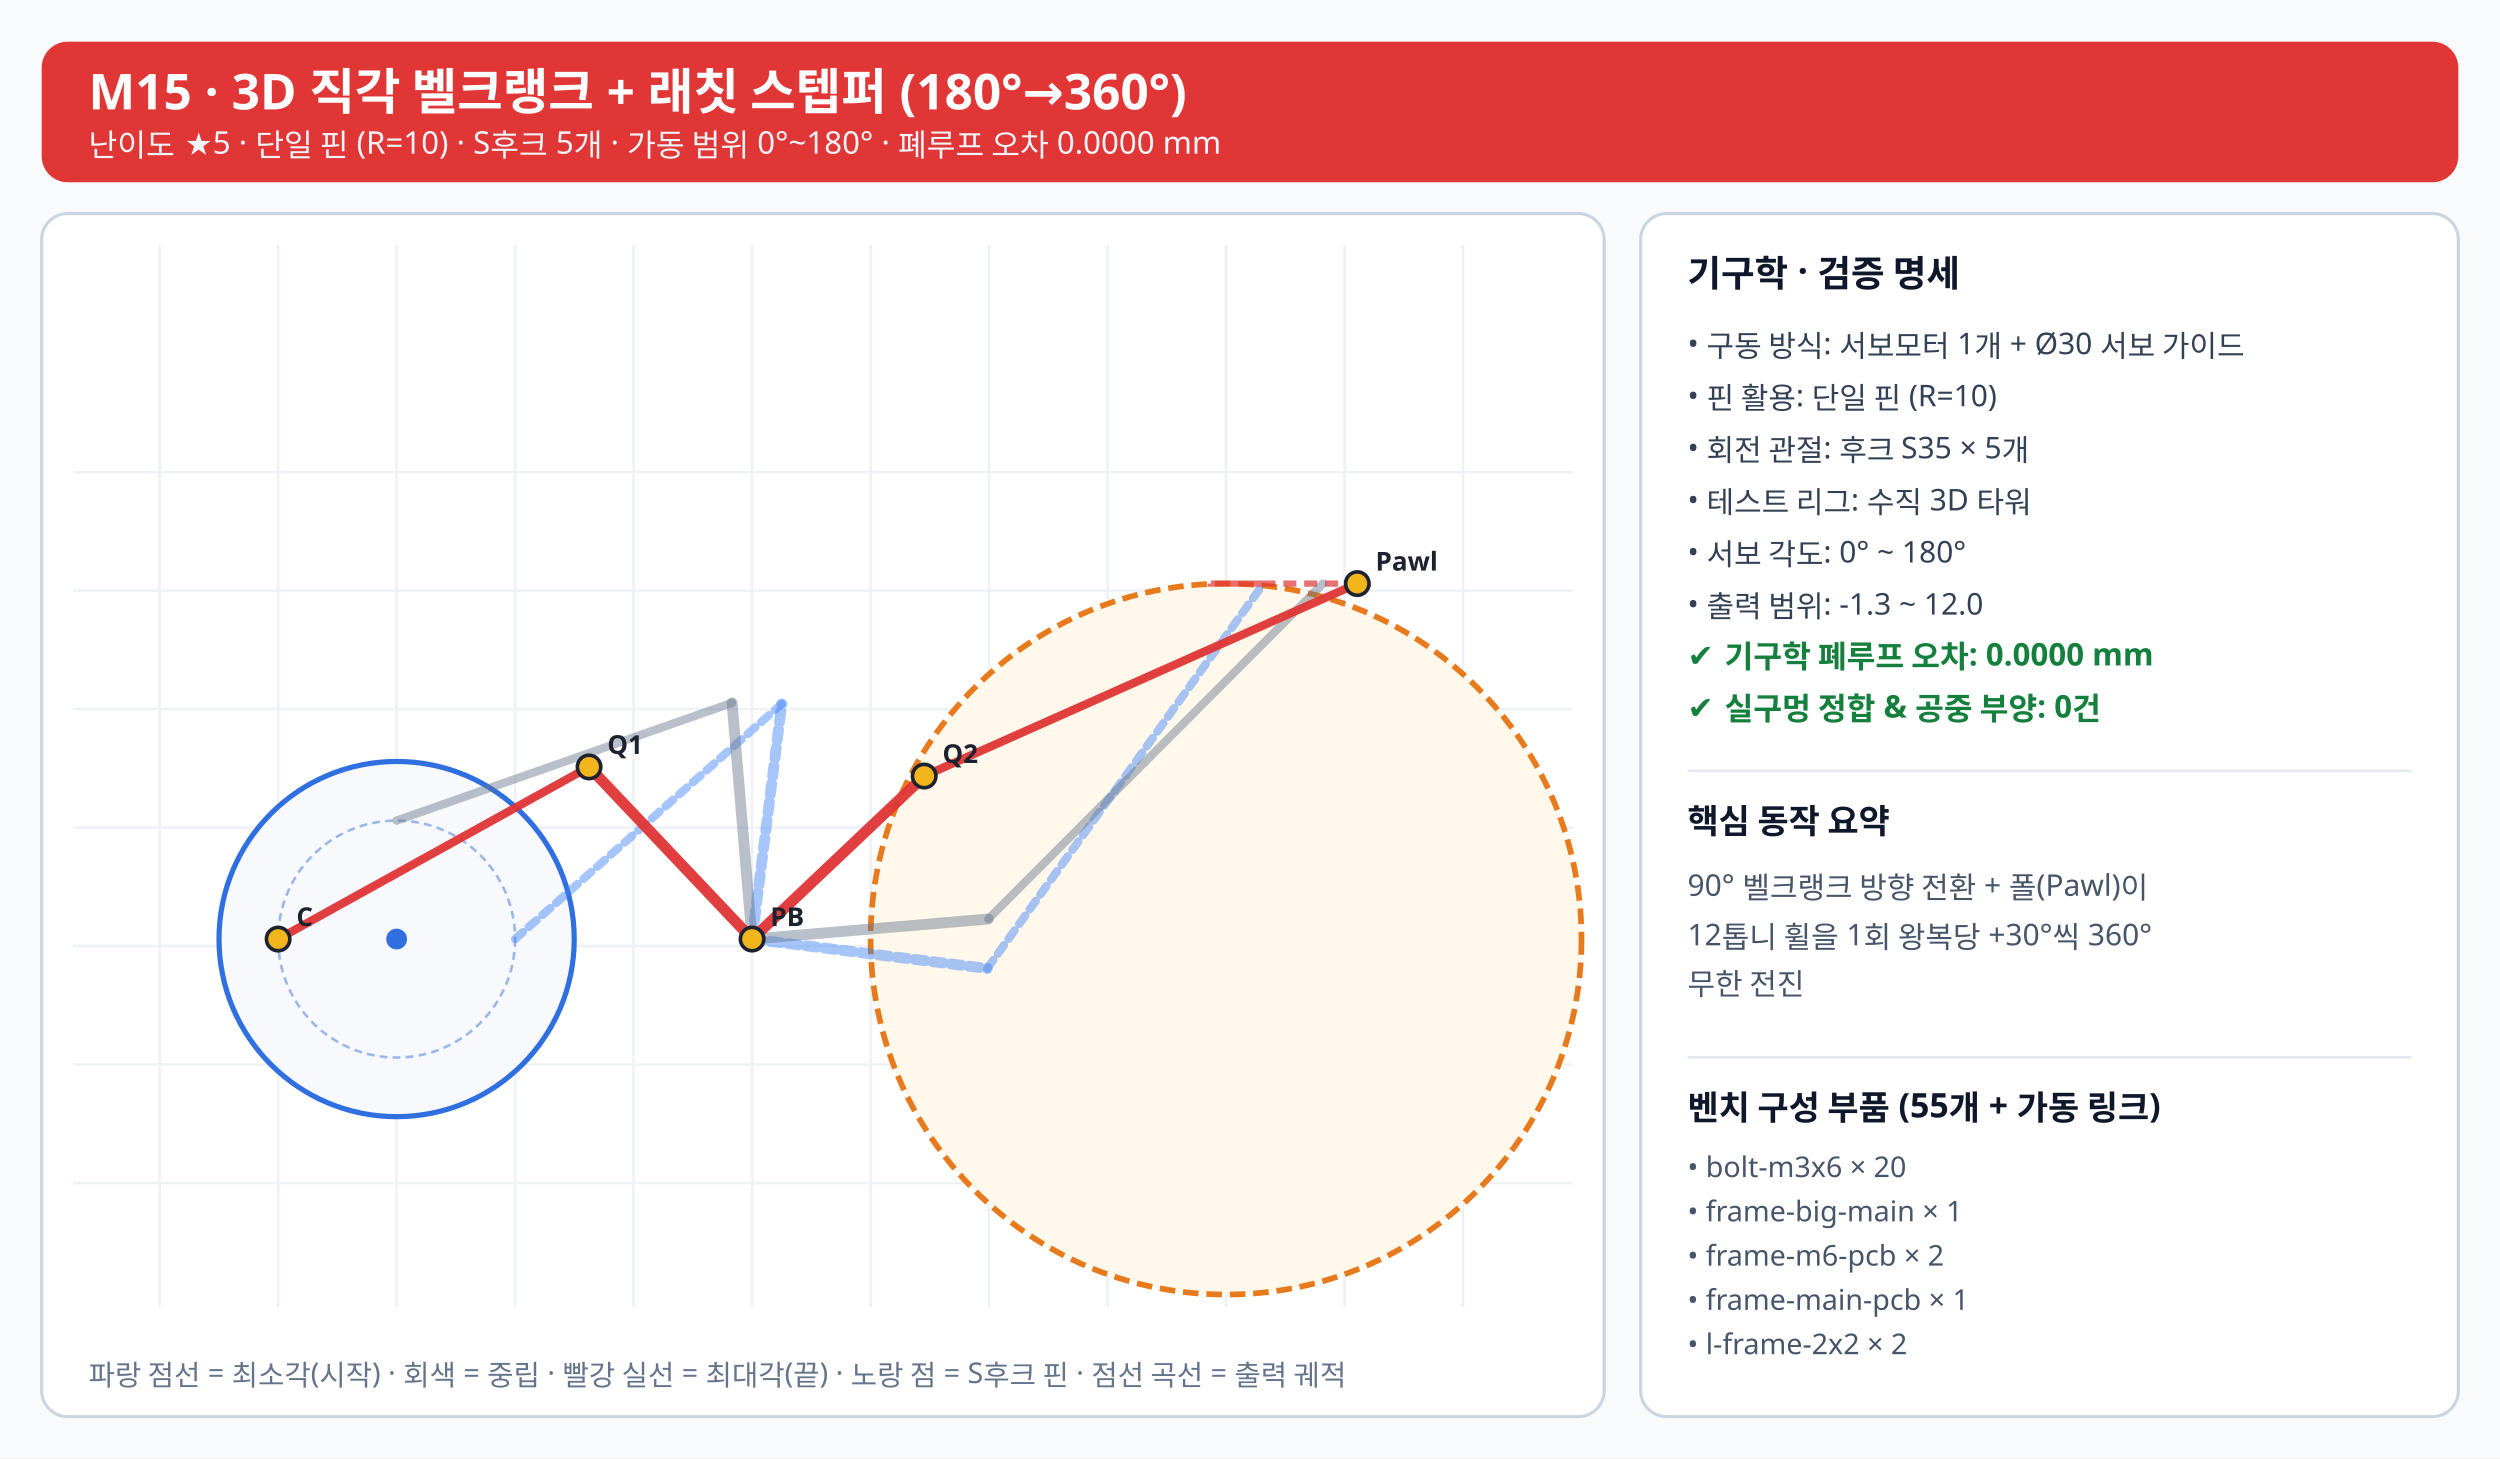
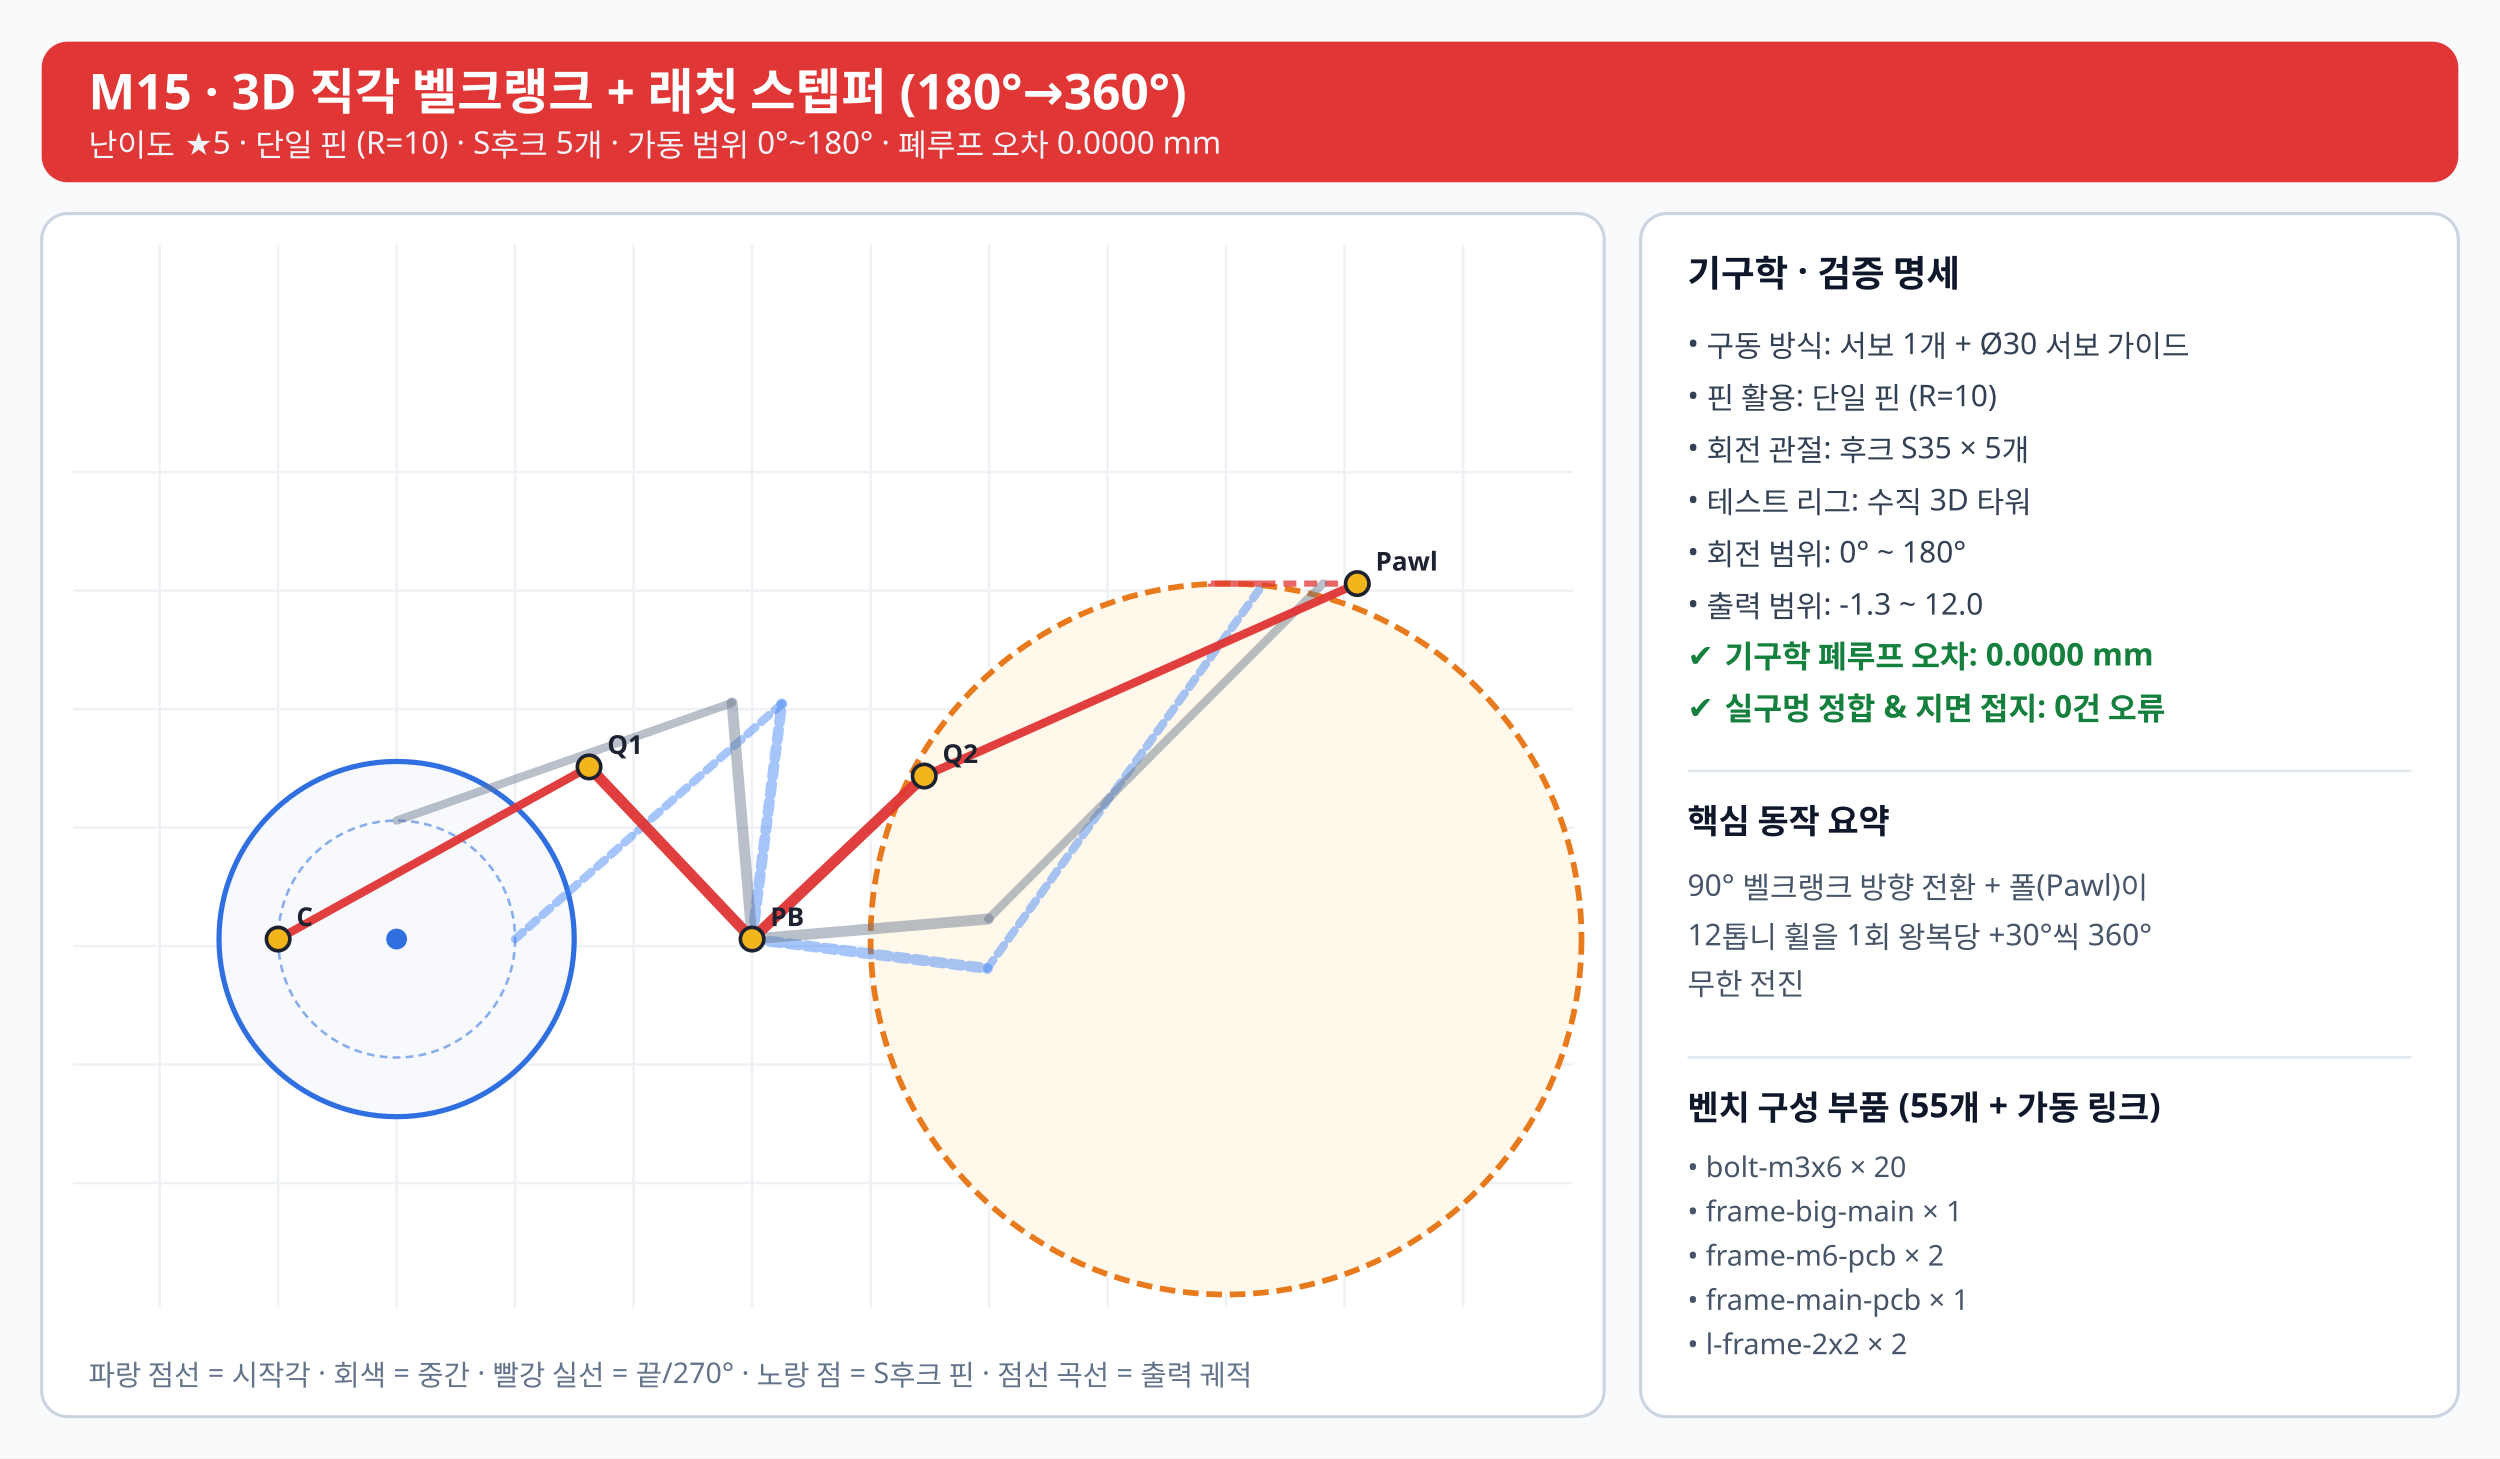
<svg xmlns="http://www.w3.org/2000/svg" viewBox="0 0 960 560" font-family="Pretendard,Apple SD Gothic Neo,sans-serif">
  <rect width="960" height="560" fill="#f8fafc" />
  <rect x="16" y="16" width="928" height="54" rx="10" fill="#e03636" />
  <text x="34" y="42" fill="#fff" font-size="19" font-weight="800">M15 · 3D 직각 벨크랭크 + 래칫 스텝퍼 (180°→360°)</text>
  <text x="34" y="60" fill="#f1f5f9" font-size="12">난이도 ★5 · 단일 핀 (R=10) · S후크 5개 · 가동 범위 0°~180° · 폐루프 오차 0.0000 mm</text>
  <rect x="16" y="82" width="600" height="462" rx="10" fill="#fff" stroke="#cbd5e1" stroke-width="1.2" />
  <line x1="61.3" y1="94" x2="61.3" y2="502" stroke="#eef1f6" stroke-width="1" />
  <line x1="106.8" y1="94" x2="106.8" y2="502" stroke="#eef1f6" stroke-width="1" />
  <line x1="152.3" y1="94" x2="152.3" y2="502" stroke="#eef1f6" stroke-width="1" />
  <line x1="197.8" y1="94" x2="197.8" y2="502" stroke="#eef1f6" stroke-width="1" />
  <line x1="243.3" y1="94" x2="243.3" y2="502" stroke="#eef1f6" stroke-width="1" />
  <line x1="288.8" y1="94" x2="288.8" y2="502" stroke="#eef1f6" stroke-width="1" />
  <line x1="334.3" y1="94" x2="334.3" y2="502" stroke="#eef1f6" stroke-width="1" />
  <line x1="379.8" y1="94" x2="379.8" y2="502" stroke="#eef1f6" stroke-width="1" />
  <line x1="425.3" y1="94" x2="425.3" y2="502" stroke="#eef1f6" stroke-width="1" />
  <line x1="470.8" y1="94" x2="470.8" y2="502" stroke="#eef1f6" stroke-width="1" />
  <line x1="516.3" y1="94" x2="516.3" y2="502" stroke="#eef1f6" stroke-width="1" />
  <line x1="561.8" y1="94" x2="561.8" y2="502" stroke="#eef1f6" stroke-width="1" />
  <line x1="28" y1="454.3" x2="604" y2="454.3" stroke="#eef1f6" stroke-width="1" />
  <line x1="28" y1="408.8" x2="604" y2="408.8" stroke="#eef1f6" stroke-width="1" />
  <line x1="28" y1="363.3" x2="604" y2="363.3" stroke="#eef1f6" stroke-width="1" />
  <line x1="28" y1="317.8" x2="604" y2="317.8" stroke="#eef1f6" stroke-width="1" />
  <line x1="28" y1="272.3" x2="604" y2="272.3" stroke="#eef1f6" stroke-width="1" />
  <line x1="28" y1="226.8" x2="604" y2="226.8" stroke="#eef1f6" stroke-width="1" />
  <line x1="28" y1="181.3" x2="604" y2="181.3" stroke="#eef1f6" stroke-width="1" />
  <circle cx="152.3" cy="360.6" r="68.2" fill="#f7f9fc" stroke="#2f6fe0" stroke-width="2.0" />
-   <circle cx="152.3" cy="360.6" r="45.5" fill="none" stroke="#9bb7ea" stroke-width="1" stroke-dasharray="3 2" />
+   <circle cx="152.3" cy="360.6" r="45.5" fill="none" stroke="#2f6fe0" stroke-width="1" stroke-opacity="0.55" stroke-dasharray="3 2" />
  <circle cx="152.3" cy="360.6" r="4" fill="#2f6fe0" />
  <circle cx="470.8" cy="360.6" r="136.5" fill="#fff8eb" stroke="#e87a1e" stroke-width="2.2" stroke-dasharray="6 3" />
-   <polyline points="485.2,224.1 482.8,224.1 480.5,224.1 478.3,224.1 476.2,224.1 474.3,224.1 472.5,224.1 470.8,224.1 469.4,224.1 468.2,224.1 467.1,224.1 466.3,224.1 465.6,224.1 465.2,224.1 465.0,224.1 465.0,224.1 465.2,224.1 465.6,224.1 466.2,224.1 466.9,224.1 467.9,224.1 468.9,224.1 470.1,224.1 471.4,224.1 472.8,224.1 474.3,224.1 475.8,224.1 477.5,224.1 479.1,224.1 480.9,224.1 482.6,224.1 484.4,224.1 486.2,224.1 488.0,224.1 489.9,224.1 491.7,224.1 493.4,224.1 495.2,224.1 497.0,224.1 498.7,224.1 500.3,224.1 502.0,224.1 503.6,224.1 505.1,224.1 506.6,224.1 508.0,224.1 509.4,224.1 510.7,224.1 512.0,224.1 513.2,224.1 514.4,224.1 515.5,224.1 516.5,224.1 517.5,224.1 518.4,224.1 519.2,224.1 520.0,224.1 520.8,224.1 521.4,224.1 522.0,224.1 522.6,224.1 523.1,224.1 523.5,224.1 523.9,224.1 524.2,224.1 524.5,224.1 524.7,224.1 524.9,224.1 525.0,224.1 525.1,224.1 525.2,224.1 525.2,224.1 525.2,224.1 525.1,224.1 525.0,224.1 524.9,224.1 524.8,224.1 524.6,224.1 524.4,224.1 524.2,224.1 524.0,224.1 523.7,224.1 523.5,224.1 523.2,224.1 522.9,224.1 522.6,224.1 522.3,224.1 522.0,224.1 521.8,224.1 521.5,224.1 521.2,224.1" fill="none" stroke="#e03636" stroke-width="2.4" stroke-opacity="0.7" stroke-dasharray="5 3" />
+   <polyline points="485.2,224.1 482.8,224.1 480.5,224.1 478.3,224.1 476.2,224.1 474.3,224.1 472.5,224.1 470.8,224.1 469.4,224.1 468.2,224.1 467.1,224.1 466.3,224.1 465.6,224.1 465.2,224.1 465.0,224.1 465.0,224.1 465.2,224.1 465.6,224.1 466.2,224.1 466.9,224.1 467.9,224.1 468.9,224.1 470.1,224.1 471.4,224.1 472.8,224.1 474.3,224.1 475.8,224.1 477.5,224.1 479.1,224.1 480.9,224.1 482.6,224.1 484.4,224.1 486.2,224.1 488.0,224.1 489.9,224.1 491.7,224.1 493.4,224.1 495.2,224.1 497.0,224.1 498.7,224.1 500.3,224.1 502.0,224.1 503.6,224.1 505.1,224.1 506.6,224.1 508.0,224.1 509.4,224.1 510.7,224.1 512.0,224.1 513.2,224.1 514.4,224.1 515.5,224.1 516.5,224.1 517.5,224.1 518.4,224.1 519.2,224.1 520.0,224.1 520.8,224.1 521.4,224.1 522.0,224.1 522.6,224.1 523.1,224.1 523.5,224.1 523.9,224.1 524.2,224.1 524.5,224.1 524.7,224.1 524.9,224.1 525.0,224.1 525.1,224.1 525.2,224.1 525.2,224.1 525.2,224.1 525.1,224.1 525.0,224.1 524.9,224.1 524.8,224.1 524.6,224.1 524.4,224.1 524.2,224.1 524.0,224.1 523.7,224.1 523.5,224.1 523.2,224.1 522.9,224.1 522.6,224.1 522.3,224.1 522.0,224.1 521.8,224.1 521.5,224.1 521.2,224.1" fill="none" stroke="#e03636" stroke-width="2.4" stroke-opacity="0.75" stroke-dasharray="5 3" />
  <line x1="197.8" y1="360.6" x2="300.2" y2="270.3" stroke="#3b82f6" stroke-width="3.2" stroke-linecap="round" stroke-opacity="0.45" stroke-dasharray="4 3" />
  <line x1="288.8" y1="360.6" x2="300.2" y2="270.3" stroke="#3b82f6" stroke-width="4.2" stroke-linecap="round" stroke-opacity="0.45" stroke-dasharray="4 3" />
  <line x1="288.8" y1="360.6" x2="379.1" y2="371.9" stroke="#3b82f6" stroke-width="4.2" stroke-linecap="round" stroke-opacity="0.45" stroke-dasharray="4 3" />
  <line x1="379.1" y1="371.9" x2="485.2" y2="224.1" stroke="#3b82f6" stroke-width="3.2" stroke-linecap="round" stroke-opacity="0.45" stroke-dasharray="4 3" />
  <line x1="152.3" y1="315.1" x2="281.1" y2="269.9" stroke="#64748b" stroke-width="3.2" stroke-linecap="round" stroke-opacity="0.45" />
  <line x1="288.8" y1="360.6" x2="281.1" y2="269.9" stroke="#64748b" stroke-width="4.2" stroke-linecap="round" stroke-opacity="0.45" />
  <line x1="288.8" y1="360.6" x2="379.5" y2="352.9" stroke="#64748b" stroke-width="4.2" stroke-linecap="round" stroke-opacity="0.45" />
  <line x1="379.5" y1="352.9" x2="508.0" y2="224.1" stroke="#64748b" stroke-width="3.2" stroke-linecap="round" stroke-opacity="0.45" />
  <line x1="106.8" y1="360.6" x2="226.2" y2="294.5" stroke="#e03636" stroke-width="3.2" stroke-linecap="round" stroke-opacity="0.95" />
  <line x1="288.8" y1="360.6" x2="226.2" y2="294.5" stroke="#e03636" stroke-width="4.2" stroke-linecap="round" stroke-opacity="0.95" />
  <line x1="288.8" y1="360.6" x2="354.9" y2="298.0" stroke="#e03636" stroke-width="4.2" stroke-linecap="round" stroke-opacity="0.95" />
  <line x1="354.9" y1="298.0" x2="521.2" y2="224.1" stroke="#e03636" stroke-width="3.2" stroke-linecap="round" stroke-opacity="0.95" />
  <circle cx="106.8" cy="360.6" r="4.5" fill="#f2b51c" stroke="#1d2230" stroke-width="1.4" />
  <text x="113.8" y="355.6" font-size="10" font-weight="700" fill="#1d2230">C</text>
  <circle cx="226.2" cy="294.5" r="4.5" fill="#f2b51c" stroke="#1d2230" stroke-width="1.4" />
  <text x="233.2" y="289.5" font-size="10" font-weight="700" fill="#1d2230">Q1</text>
  <circle cx="288.8" cy="360.6" r="4.5" fill="#f2b51c" stroke="#1d2230" stroke-width="1.4" />
  <text x="295.8" y="355.6" font-size="10" font-weight="700" fill="#1d2230">PB</text>
  <circle cx="354.9" cy="298.0" r="4.5" fill="#f2b51c" stroke="#1d2230" stroke-width="1.4" />
  <text x="361.9" y="293.0" font-size="10" font-weight="700" fill="#1d2230">Q2</text>
  <circle cx="521.2" cy="224.1" r="4.5" fill="#f2b51c" stroke="#1d2230" stroke-width="1.4" />
  <text x="528.2" y="219.1" font-size="10" font-weight="700" fill="#1d2230">Pawl</text>
-   <text x="34" y="532" fill="#64748b" font-size="11">파랑 점선 = 최소각(시작) · 회색 = 중립 · 빨강 실선 = 최대각(끝) · 노랑 점 = S후크 핀 · 점선 곡선 = 출력 궤적</text>
+   <text x="34" y="532" fill="#64748b" font-size="11">파랑 점선 = 시작각 · 회색 = 중간 · 빨강 실선 = 끝/270° · 노랑 점 = S후크 핀 · 점선 곡선 = 출력 궤적</text>
  <rect x="630" y="82" width="314" height="462" rx="10" fill="#fff" stroke="#cbd5e1" stroke-width="1.2" />
  <text x="648" y="110" fill="#0f172a" font-size="14" font-weight="800">기구학 · 검증 명세</text>
-   <text x="648" y="136" fill="#334155" font-size="11.5">• 구동 방식: 서보모터 1개 + Ø30 서보 가이드</text>
+   <text x="648" y="136" fill="#334155" font-size="11.5">• 구동 방식: 서보 1개 + Ø30 서보 가이드</text>
  <text x="648" y="156" fill="#334155" font-size="11.5">• 핀 활용: 단일 핀 (R=10)</text>
  <text x="648" y="176" fill="#334155" font-size="11.5">• 회전 관절: 후크 S35 × 5개</text>
  <text x="648" y="196" fill="#334155" font-size="11.5">• 테스트 리그: 수직 3D 타워</text>
-   <text x="648" y="216" fill="#334155" font-size="11.5">• 서보 각도: 0° ~ 180°</text>
+   <text x="648" y="216" fill="#334155" font-size="11.5">• 회전 범위: 0° ~ 180°</text>
  <text x="648" y="236" fill="#334155" font-size="11.5">• 출력 범위: -1.3 ~ 12.0</text>
  <text x="648" y="256" fill="#15803d" font-size="12" font-weight="800">✔ 기구학 폐루프 오차: 0.0000 mm</text>
-   <text x="648" y="276" fill="#15803d" font-size="12" font-weight="800">✔ 실구멍 정합 &amp; 공중 부양: 0건</text>
+   <text x="648" y="276" fill="#15803d" font-size="12" font-weight="800">✔ 실구멍 정합 &amp; 지면 접지: 0건 오류</text>
  <line x1="648" y1="296" x2="926" y2="296" stroke="#e2e8f0" />
  <text x="648" y="320" fill="#0f172a" font-size="13" font-weight="800">핵심 동작 요약</text>
  <text x="648" y="344" fill="#475569" font-size="11.5">90° 벨크랭크 방향 전환 + 폴(Pawl)이 </text>
  <text x="648" y="363" fill="#475569" font-size="11.5">12톱니 휠을 1회 왕복당 +30°씩 360° </text>
  <text x="648" y="382" fill="#475569" font-size="11.5">무한 전진</text>
  <line x1="648" y1="406" x2="926" y2="406" stroke="#e2e8f0" />
  <text x="648" y="430" fill="#0f172a" font-size="13" font-weight="800">벤치 구성 부품 (55개 + 가동 링크)</text>
  <text x="648" y="452" fill="#475569" font-size="11">• bolt-m3x6 × 20</text>
  <text x="648" y="469" fill="#475569" font-size="11">• frame-big-main × 1</text>
  <text x="648" y="486" fill="#475569" font-size="11">• frame-m6-pcb × 2</text>
  <text x="648" y="503" fill="#475569" font-size="11">• frame-main-pcb × 1</text>
  <text x="648" y="520" fill="#475569" font-size="11">• l-frame-2x2 × 2</text>
</svg>
